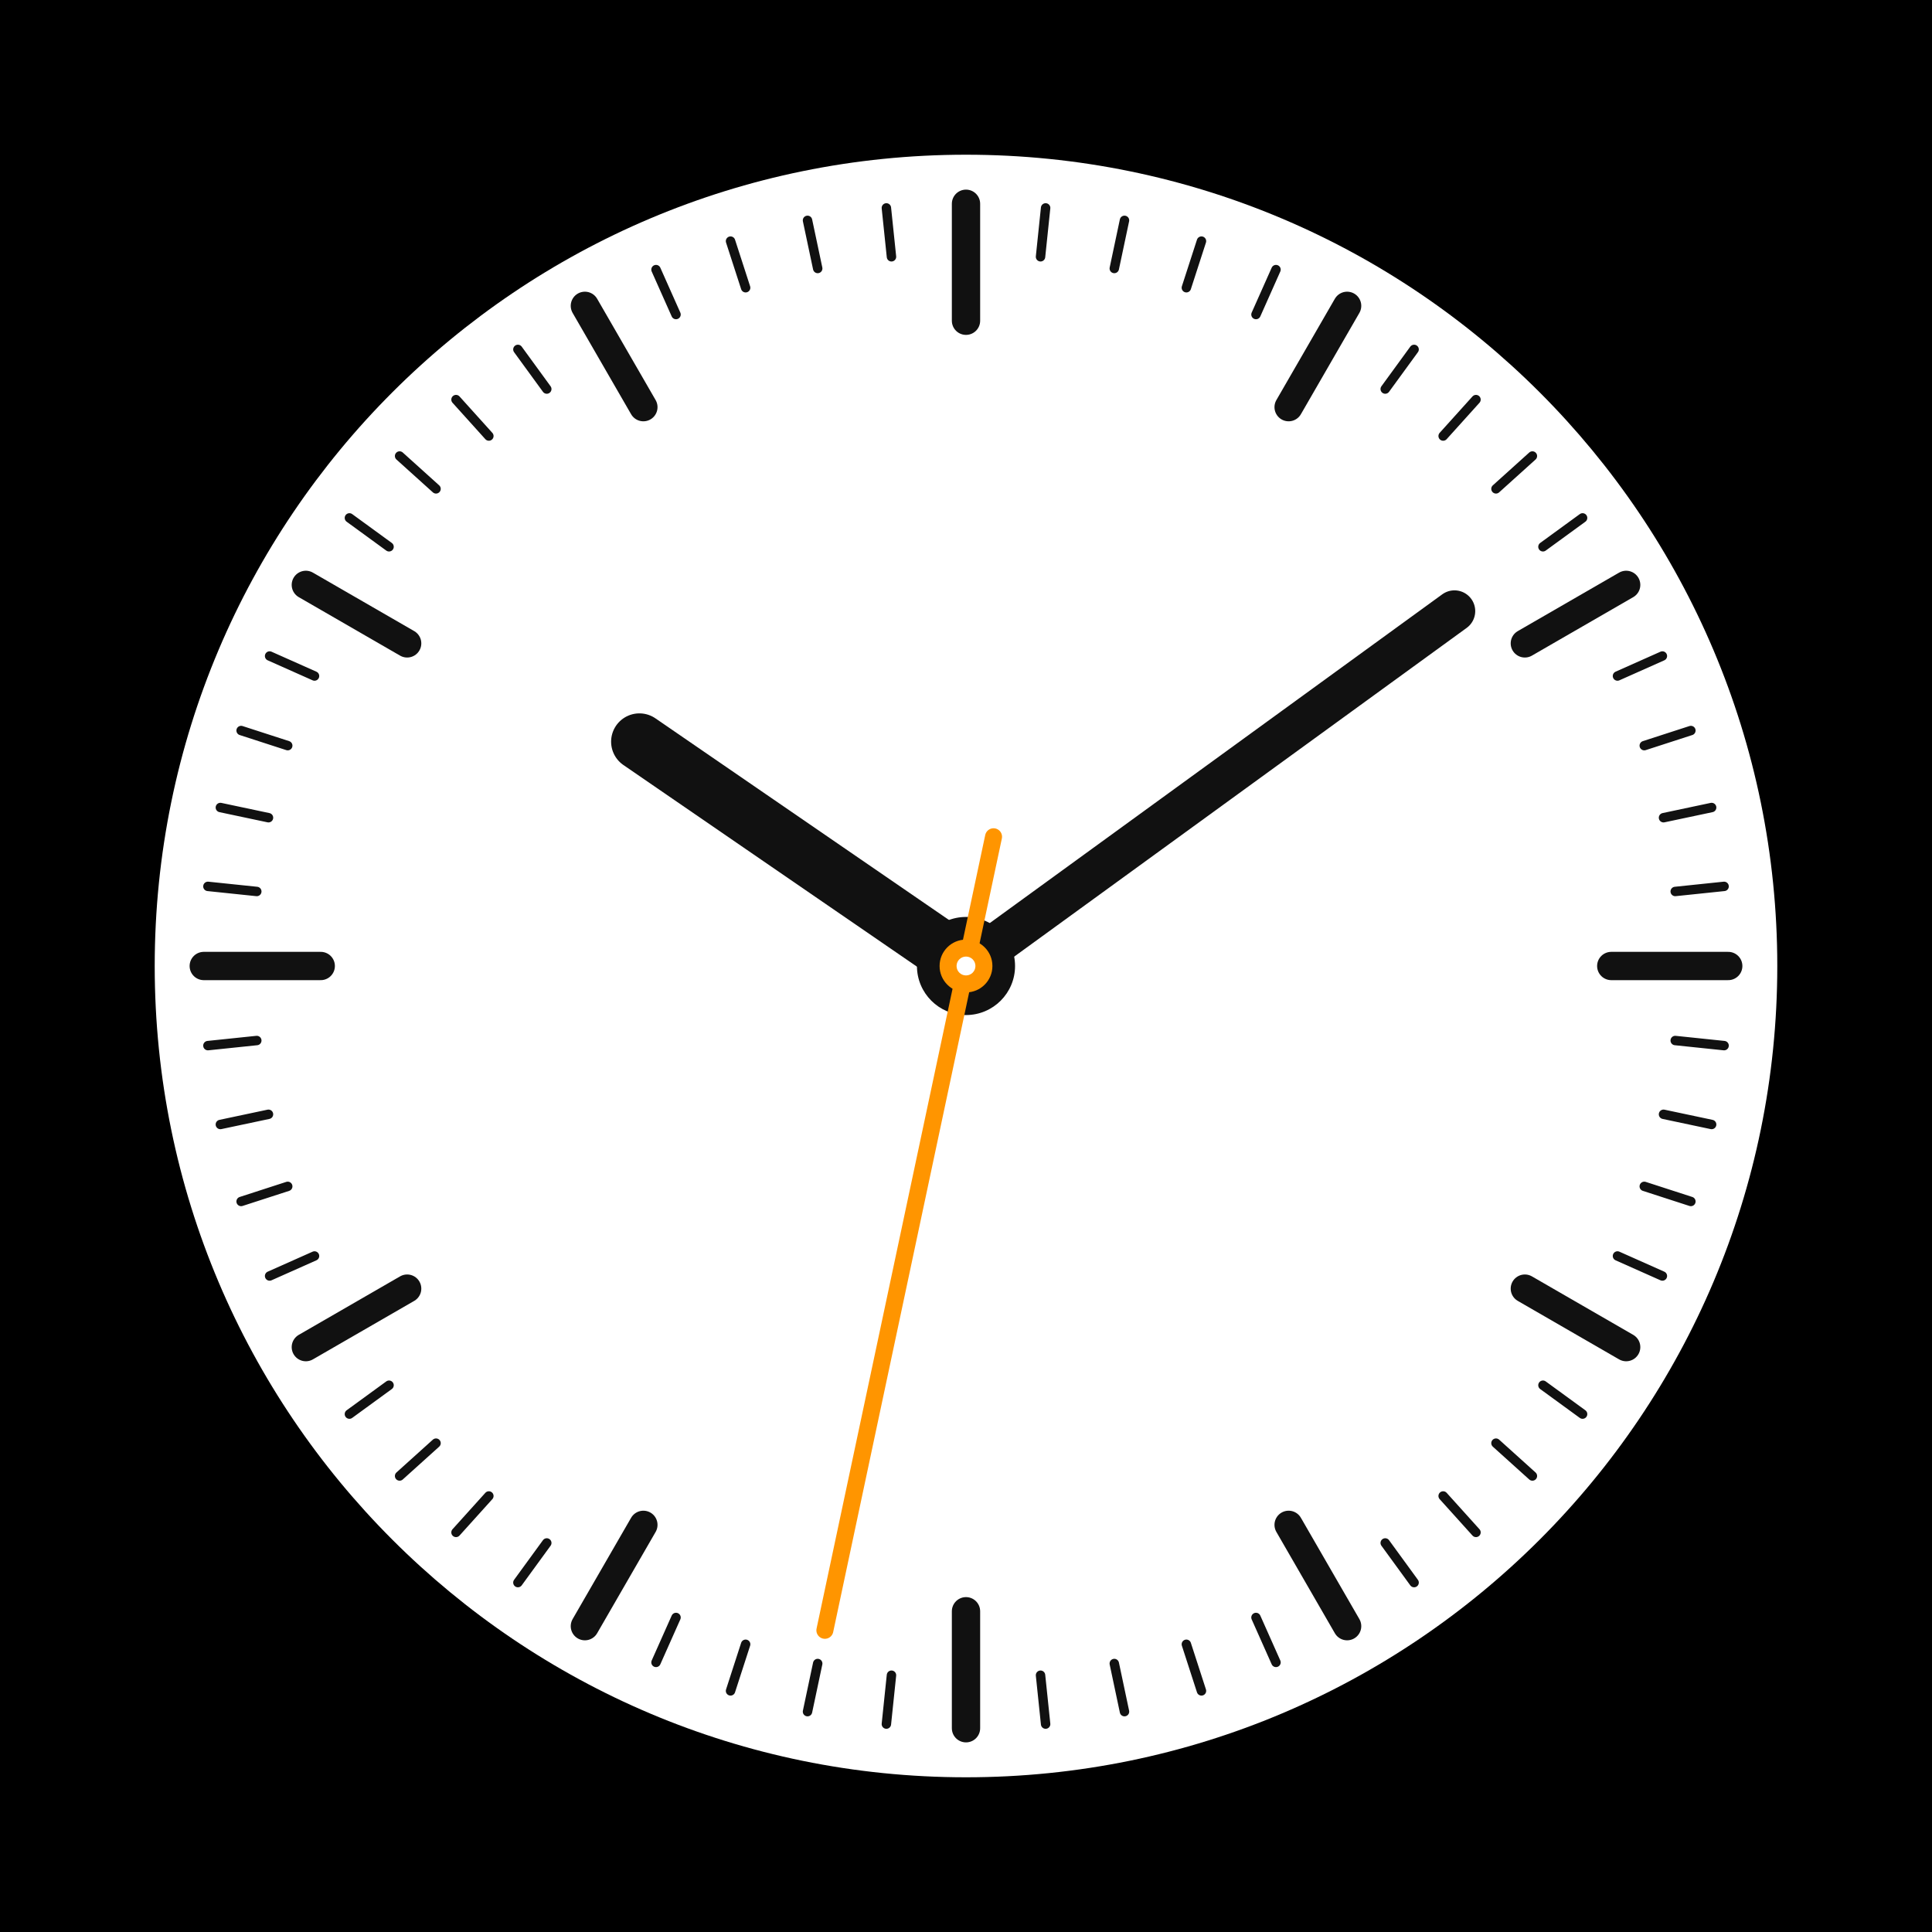
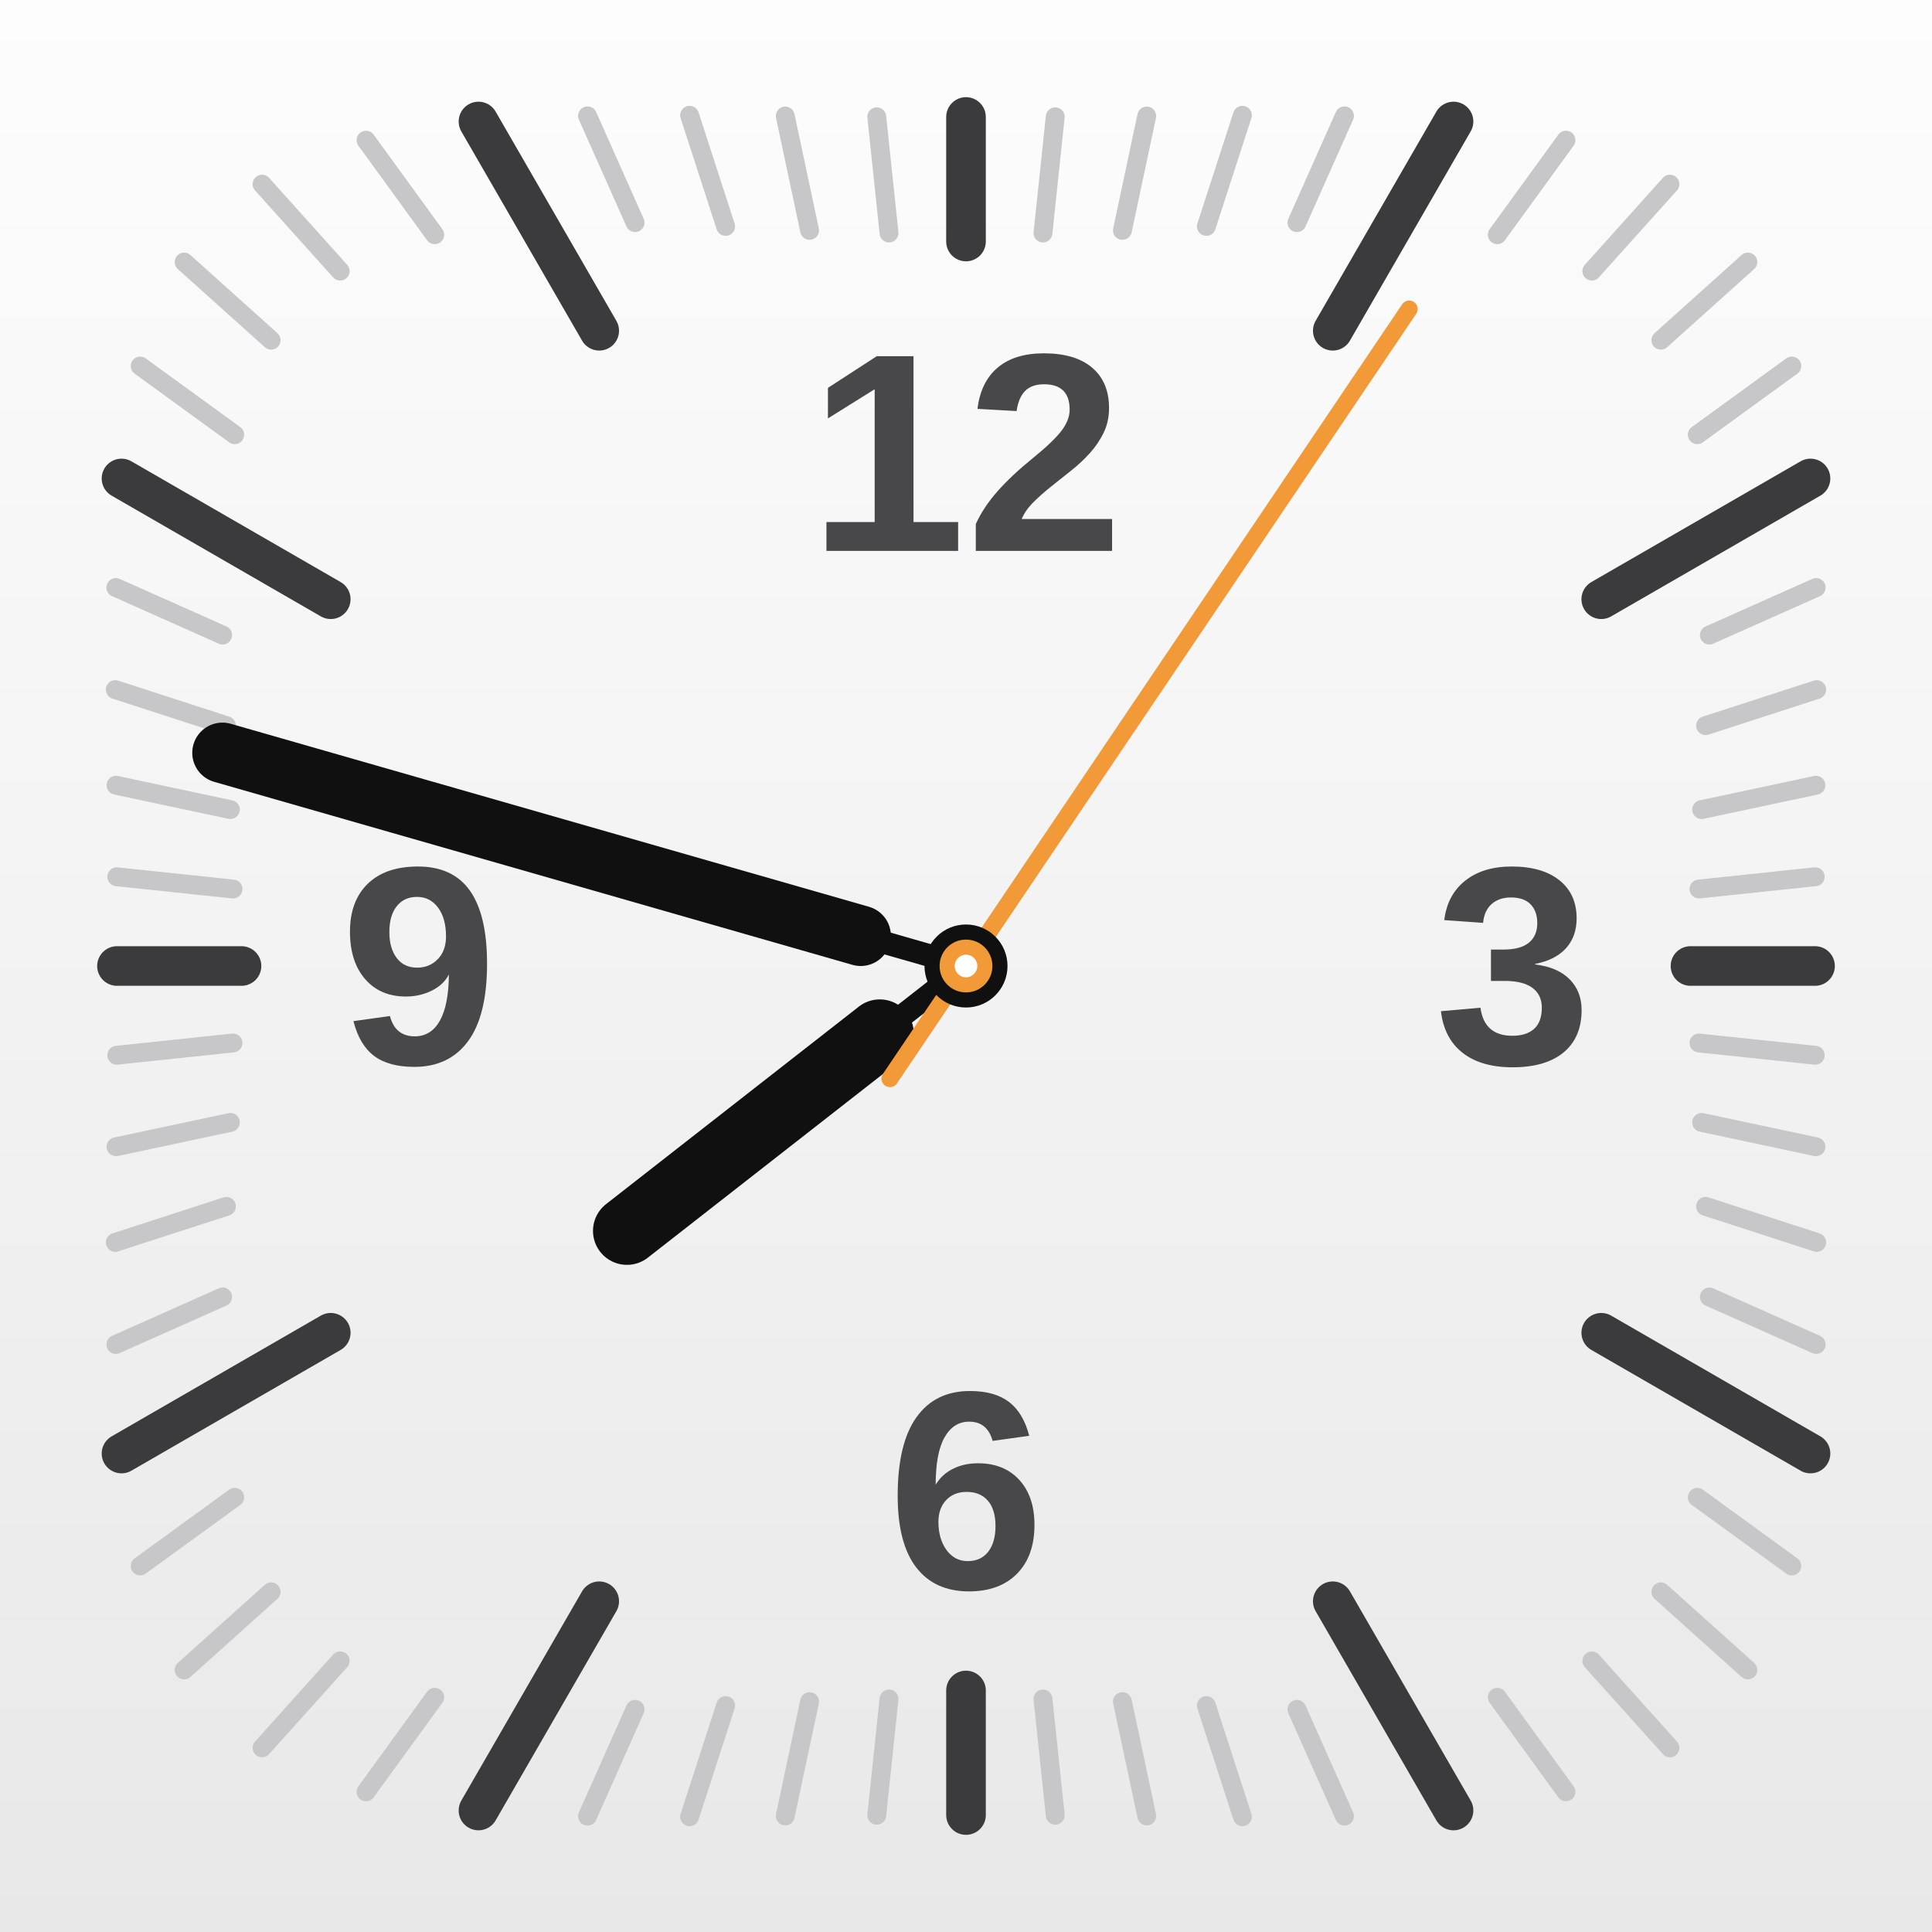
<svg xmlns="http://www.w3.org/2000/svg" viewBox="0 0 1024 1024" width="1024" height="1024">
-   <rect width="1024" height="1024" fill="#000" />
-   <circle cx="512" cy="512" r="430" fill="#fff" />
-   <g stroke="#111" stroke-linecap="round">
-     <line x1="512.0" y1="108.0" x2="512.0" y2="170.0" stroke-width="15.0" />
-     <line x1="554.2" y1="110.2" x2="551.5" y2="136.1" stroke-width="5.0" />
-     <line x1="596.0" y1="116.8" x2="590.6" y2="142.3" stroke-width="5.0" />
-     <line x1="636.8" y1="127.8" x2="628.8" y2="152.5" stroke-width="5.0" />
-     <line x1="676.3" y1="142.9" x2="665.7" y2="166.7" stroke-width="5.0" />
-     <line x1="714.0" y1="162.1" x2="683.0" y2="215.8" stroke-width="15.0" />
-     <line x1="749.5" y1="185.2" x2="734.2" y2="206.2" stroke-width="5.0" />
-     <line x1="782.3" y1="211.8" x2="764.9" y2="231.1" stroke-width="5.0" />
-     <line x1="812.2" y1="241.7" x2="792.9" y2="259.1" stroke-width="5.0" />
-     <line x1="838.8" y1="274.5" x2="817.8" y2="289.8" stroke-width="5.0" />
-     <line x1="861.9" y1="310.0" x2="808.2" y2="341.0" stroke-width="15.0" />
-     <line x1="881.1" y1="347.7" x2="857.3" y2="358.3" stroke-width="5.0" />
-     <line x1="896.2" y1="387.2" x2="871.5" y2="395.2" stroke-width="5.0" />
-     <line x1="907.2" y1="428.0" x2="881.7" y2="433.4" stroke-width="5.0" />
-     <line x1="913.8" y1="469.8" x2="887.9" y2="472.5" stroke-width="5.0" />
-     <line x1="916.0" y1="512.0" x2="854.0" y2="512.0" stroke-width="15.0" />
-     <line x1="913.8" y1="554.2" x2="887.9" y2="551.5" stroke-width="5.0" />
-     <line x1="907.2" y1="596.0" x2="881.7" y2="590.6" stroke-width="5.0" />
-     <line x1="896.2" y1="636.8" x2="871.5" y2="628.8" stroke-width="5.0" />
-     <line x1="881.1" y1="676.3" x2="857.3" y2="665.7" stroke-width="5.0" />
-     <line x1="861.9" y1="714.0" x2="808.2" y2="683.0" stroke-width="15.0" />
-     <line x1="838.8" y1="749.5" x2="817.8" y2="734.2" stroke-width="5.0" />
-     <line x1="812.2" y1="782.3" x2="792.9" y2="764.9" stroke-width="5.0" />
-     <line x1="782.3" y1="812.2" x2="764.9" y2="792.9" stroke-width="5.0" />
-     <line x1="749.5" y1="838.8" x2="734.2" y2="817.8" stroke-width="5.0" />
-     <line x1="714.0" y1="861.9" x2="683.0" y2="808.2" stroke-width="15.0" />
-     <line x1="676.3" y1="881.1" x2="665.7" y2="857.3" stroke-width="5.0" />
-     <line x1="636.8" y1="896.2" x2="628.8" y2="871.5" stroke-width="5.0" />
-     <line x1="596.0" y1="907.2" x2="590.6" y2="881.7" stroke-width="5.0" />
-     <line x1="554.2" y1="913.8" x2="551.5" y2="887.9" stroke-width="5.0" />
-     <line x1="512.0" y1="916.0" x2="512.0" y2="854.0" stroke-width="15.0" />
-     <line x1="469.8" y1="913.8" x2="472.5" y2="887.9" stroke-width="5.0" />
-     <line x1="428.0" y1="907.2" x2="433.4" y2="881.7" stroke-width="5.0" />
-     <line x1="387.2" y1="896.2" x2="395.2" y2="871.5" stroke-width="5.0" />
-     <line x1="347.7" y1="881.1" x2="358.3" y2="857.3" stroke-width="5.0" />
-     <line x1="310.0" y1="861.9" x2="341.0" y2="808.2" stroke-width="15.0" />
-     <line x1="274.5" y1="838.8" x2="289.8" y2="817.8" stroke-width="5.0" />
-     <line x1="241.7" y1="812.2" x2="259.1" y2="792.9" stroke-width="5.0" />
-     <line x1="211.8" y1="782.3" x2="231.1" y2="764.9" stroke-width="5.0" />
-     <line x1="185.2" y1="749.5" x2="206.2" y2="734.2" stroke-width="5.0" />
-     <line x1="162.1" y1="714.0" x2="215.8" y2="683.0" stroke-width="15.0" />
-     <line x1="142.9" y1="676.3" x2="166.7" y2="665.7" stroke-width="5.0" />
-     <line x1="127.8" y1="636.8" x2="152.5" y2="628.8" stroke-width="5.0" />
-     <line x1="116.8" y1="596.0" x2="142.3" y2="590.6" stroke-width="5.0" />
-     <line x1="110.2" y1="554.2" x2="136.1" y2="551.5" stroke-width="5.0" />
-     <line x1="108.0" y1="512.0" x2="170.0" y2="512.0" stroke-width="15.0" />
-     <line x1="110.2" y1="469.8" x2="136.1" y2="472.5" stroke-width="5.0" />
-     <line x1="116.8" y1="428.0" x2="142.3" y2="433.4" stroke-width="5.0" />
-     <line x1="127.8" y1="387.2" x2="152.5" y2="395.2" stroke-width="5.0" />
-     <line x1="142.9" y1="347.7" x2="166.7" y2="358.3" stroke-width="5.0" />
-     <line x1="162.1" y1="310.0" x2="215.8" y2="341.0" stroke-width="15.0" />
-     <line x1="185.2" y1="274.5" x2="206.2" y2="289.8" stroke-width="5.0" />
-     <line x1="211.8" y1="241.7" x2="231.1" y2="259.1" stroke-width="5.0" />
-     <line x1="241.7" y1="211.8" x2="259.1" y2="231.1" stroke-width="5.0" />
-     <line x1="274.5" y1="185.2" x2="289.8" y2="206.2" stroke-width="5.0" />
-     <line x1="310.0" y1="162.1" x2="341.0" y2="215.8" stroke-width="15.0" />
-     <line x1="347.7" y1="142.9" x2="358.3" y2="166.7" stroke-width="5.0" />
-     <line x1="387.2" y1="127.8" x2="395.2" y2="152.5" stroke-width="5.0" />
-     <line x1="428.0" y1="116.8" x2="433.4" y2="142.3" stroke-width="5.0" />
-     <line x1="469.8" y1="110.2" x2="472.5" y2="136.1" stroke-width="5.0" />
+   <defs>
+     <linearGradient id="face" x1="0" y1="0" x2="0" y2="1">
+       <stop offset="0" stop-color="#fdfdfd" />
+       <stop offset="1" stop-color="#e8e8e8" />
+     </linearGradient>
+   </defs>
+   <rect width="1024" height="1024" fill="url(#face)" />
+   <line x1="512.0" y1="62.0" x2="512.0" y2="128.0" stroke="#3b3b3d" stroke-width="21.0" stroke-linecap="round" />
+   <line x1="559.3" y1="61.9" x2="552.8" y2="123.5" stroke="#c7c7c9" stroke-width="10.0" stroke-linecap="round" />
+   <line x1="607.8" y1="61.5" x2="594.9" y2="122.1" stroke="#c7c7c9" stroke-width="10.0" stroke-linecap="round" />
+   <line x1="658.5" y1="61.1" x2="639.4" y2="120.0" stroke="#c7c7c9" stroke-width="10.0" stroke-linecap="round" />
+   <line x1="712.6" y1="61.4" x2="687.4" y2="118.0" stroke="#c7c7c9" stroke-width="10.0" stroke-linecap="round" />
+   <line x1="770.4" y1="64.4" x2="706.4" y2="175.3" stroke="#3b3b3d" stroke-width="21.0" stroke-linecap="round" />
+   <line x1="830.0" y1="74.3" x2="793.6" y2="124.4" stroke="#c7c7c9" stroke-width="10.0" stroke-linecap="round" />
+   <line x1="885.1" y1="97.6" x2="843.7" y2="143.7" stroke="#c7c7c9" stroke-width="10.0" stroke-linecap="round" />
+   <line x1="926.4" y1="138.9" x2="880.3" y2="180.3" stroke="#c7c7c9" stroke-width="10.0" stroke-linecap="round" />
+   <line x1="949.7" y1="194.0" x2="899.6" y2="230.4" stroke="#c7c7c9" stroke-width="10.0" stroke-linecap="round" />
+   <line x1="959.6" y1="253.6" x2="848.7" y2="317.6" stroke="#3b3b3d" stroke-width="21.0" stroke-linecap="round" />
+   <line x1="962.6" y1="311.4" x2="906.0" y2="336.6" stroke="#c7c7c9" stroke-width="10.0" stroke-linecap="round" />
+   <line x1="962.9" y1="365.5" x2="904.0" y2="384.6" stroke="#c7c7c9" stroke-width="10.0" stroke-linecap="round" />
+   <line x1="962.5" y1="416.2" x2="901.9" y2="429.1" stroke="#c7c7c9" stroke-width="10.0" stroke-linecap="round" />
+   <line x1="962.1" y1="464.7" x2="900.5" y2="471.2" stroke="#c7c7c9" stroke-width="10.0" stroke-linecap="round" />
+   <line x1="962.0" y1="512.0" x2="896.0" y2="512.0" stroke="#3b3b3d" stroke-width="21.0" stroke-linecap="round" />
+   <line x1="962.1" y1="559.3" x2="900.5" y2="552.8" stroke="#c7c7c9" stroke-width="10.0" stroke-linecap="round" />
+   <line x1="962.5" y1="607.8" x2="901.9" y2="594.9" stroke="#c7c7c9" stroke-width="10.0" stroke-linecap="round" />
+   <line x1="962.9" y1="658.5" x2="904.0" y2="639.4" stroke="#c7c7c9" stroke-width="10.0" stroke-linecap="round" />
+   <line x1="962.6" y1="712.6" x2="906.0" y2="687.4" stroke="#c7c7c9" stroke-width="10.0" stroke-linecap="round" />
+   <line x1="959.6" y1="770.4" x2="848.7" y2="706.4" stroke="#3b3b3d" stroke-width="21.0" stroke-linecap="round" />
+   <line x1="949.7" y1="830.0" x2="899.6" y2="793.6" stroke="#c7c7c9" stroke-width="10.0" stroke-linecap="round" />
+   <line x1="926.4" y1="885.1" x2="880.3" y2="843.7" stroke="#c7c7c9" stroke-width="10.0" stroke-linecap="round" />
+   <line x1="885.1" y1="926.4" x2="843.7" y2="880.3" stroke="#c7c7c9" stroke-width="10.0" stroke-linecap="round" />
+   <line x1="830.0" y1="949.7" x2="793.6" y2="899.6" stroke="#c7c7c9" stroke-width="10.0" stroke-linecap="round" />
+   <line x1="770.4" y1="959.6" x2="706.4" y2="848.7" stroke="#3b3b3d" stroke-width="21.0" stroke-linecap="round" />
+   <line x1="712.6" y1="962.6" x2="687.4" y2="906.0" stroke="#c7c7c9" stroke-width="10.0" stroke-linecap="round" />
+   <line x1="658.5" y1="962.9" x2="639.4" y2="904.0" stroke="#c7c7c9" stroke-width="10.0" stroke-linecap="round" />
+   <line x1="607.8" y1="962.5" x2="594.9" y2="901.9" stroke="#c7c7c9" stroke-width="10.0" stroke-linecap="round" />
+   <line x1="559.3" y1="962.1" x2="552.8" y2="900.5" stroke="#c7c7c9" stroke-width="10.0" stroke-linecap="round" />
+   <line x1="512.0" y1="962.0" x2="512.0" y2="896.0" stroke="#3b3b3d" stroke-width="21.0" stroke-linecap="round" />
+   <line x1="464.7" y1="962.1" x2="471.2" y2="900.5" stroke="#c7c7c9" stroke-width="10.0" stroke-linecap="round" />
+   <line x1="416.2" y1="962.5" x2="429.1" y2="901.9" stroke="#c7c7c9" stroke-width="10.0" stroke-linecap="round" />
+   <line x1="365.5" y1="962.9" x2="384.6" y2="904.0" stroke="#c7c7c9" stroke-width="10.0" stroke-linecap="round" />
+   <line x1="311.4" y1="962.6" x2="336.6" y2="906.0" stroke="#c7c7c9" stroke-width="10.0" stroke-linecap="round" />
+   <line x1="253.6" y1="959.6" x2="317.6" y2="848.7" stroke="#3b3b3d" stroke-width="21.0" stroke-linecap="round" />
+   <line x1="194.0" y1="949.7" x2="230.4" y2="899.6" stroke="#c7c7c9" stroke-width="10.0" stroke-linecap="round" />
+   <line x1="138.9" y1="926.4" x2="180.3" y2="880.3" stroke="#c7c7c9" stroke-width="10.0" stroke-linecap="round" />
+   <line x1="97.6" y1="885.1" x2="143.7" y2="843.7" stroke="#c7c7c9" stroke-width="10.0" stroke-linecap="round" />
+   <line x1="74.3" y1="830.0" x2="124.4" y2="793.6" stroke="#c7c7c9" stroke-width="10.0" stroke-linecap="round" />
+   <line x1="64.4" y1="770.4" x2="175.3" y2="706.4" stroke="#3b3b3d" stroke-width="21.0" stroke-linecap="round" />
+   <line x1="61.4" y1="712.6" x2="118.0" y2="687.4" stroke="#c7c7c9" stroke-width="10.0" stroke-linecap="round" />
+   <line x1="61.1" y1="658.5" x2="120.0" y2="639.4" stroke="#c7c7c9" stroke-width="10.0" stroke-linecap="round" />
+   <line x1="61.5" y1="607.8" x2="122.1" y2="594.9" stroke="#c7c7c9" stroke-width="10.0" stroke-linecap="round" />
+   <line x1="61.9" y1="559.3" x2="123.5" y2="552.8" stroke="#c7c7c9" stroke-width="10.0" stroke-linecap="round" />
+   <line x1="62.0" y1="512.0" x2="128.0" y2="512.0" stroke="#3b3b3d" stroke-width="21.0" stroke-linecap="round" />
+   <line x1="61.9" y1="464.7" x2="123.5" y2="471.2" stroke="#c7c7c9" stroke-width="10.0" stroke-linecap="round" />
+   <line x1="61.5" y1="416.2" x2="122.1" y2="429.1" stroke="#c7c7c9" stroke-width="10.0" stroke-linecap="round" />
+   <line x1="61.1" y1="365.5" x2="120.0" y2="384.6" stroke="#c7c7c9" stroke-width="10.0" stroke-linecap="round" />
+   <line x1="61.4" y1="311.4" x2="118.0" y2="336.6" stroke="#c7c7c9" stroke-width="10.0" stroke-linecap="round" />
+   <line x1="64.4" y1="253.6" x2="175.3" y2="317.6" stroke="#3b3b3d" stroke-width="21.0" stroke-linecap="round" />
+   <line x1="74.3" y1="194.0" x2="124.4" y2="230.4" stroke="#c7c7c9" stroke-width="10.0" stroke-linecap="round" />
+   <line x1="97.6" y1="138.9" x2="143.7" y2="180.3" stroke="#c7c7c9" stroke-width="10.0" stroke-linecap="round" />
+   <line x1="138.9" y1="97.6" x2="180.3" y2="143.7" stroke="#c7c7c9" stroke-width="10.0" stroke-linecap="round" />
+   <line x1="194.0" y1="74.3" x2="230.4" y2="124.4" stroke="#c7c7c9" stroke-width="10.0" stroke-linecap="round" />
+   <line x1="253.6" y1="64.4" x2="317.6" y2="175.3" stroke="#3b3b3d" stroke-width="21.0" stroke-linecap="round" />
+   <line x1="311.4" y1="61.4" x2="336.6" y2="118.0" stroke="#c7c7c9" stroke-width="10.0" stroke-linecap="round" />
+   <line x1="365.5" y1="61.1" x2="384.6" y2="120.0" stroke="#c7c7c9" stroke-width="10.0" stroke-linecap="round" />
+   <line x1="416.2" y1="61.5" x2="429.1" y2="122.1" stroke="#c7c7c9" stroke-width="10.0" stroke-linecap="round" />
+   <line x1="464.7" y1="61.9" x2="471.2" y2="123.5" stroke="#c7c7c9" stroke-width="10.0" stroke-linecap="round" />
+   <g fill="#48484a" font-family="-apple-system, 'SF Pro Display', 'Inter Variable', 'Helvetica Neue', Arial, sans-serif" font-weight="600">
+     <text x="512.0" y="240.0" font-size="150.0" text-anchor="middle" dominant-baseline="central">12</text>
+     <text x="802.0" y="512.0" font-size="150.0" text-anchor="middle" dominant-baseline="central">3</text>
+     <text x="512.0" y="790.0" font-size="150.0" text-anchor="middle" dominant-baseline="central">6</text>
+     <text x="222.0" y="512.0" font-size="150.0" text-anchor="middle" dominant-baseline="central">9</text>
  </g>
-   <line x1="512.0" y1="512.0" x2="338.9" y2="393.1" stroke="#111" stroke-width="30.0" stroke-linecap="round" />
-   <line x1="512.0" y1="512.0" x2="770.9" y2="323.9" stroke="#111" stroke-width="22.0" stroke-linecap="round" />
-   <circle cx="512" cy="512" r="26" fill="#111" />
-   <line x1="526.6" y1="443.5" x2="437.2" y2="864.1" stroke="#ff9500" stroke-width="9.0" stroke-linecap="round" />
-   <circle cx="512" cy="512" r="14" fill="#ff9500" />
-   <circle cx="512" cy="512" r="5" fill="#fff" />
+   <line x1="512" y1="512" x2="466.3" y2="547.7" stroke="#101010" stroke-width="12.0" stroke-linecap="round" />
+   <line x1="466.3" y1="547.7" x2="332.3" y2="652.4" stroke="#101010" stroke-width="36.0" stroke-linecap="round" />
+   <line x1="512" y1="512" x2="456.2" y2="496.0" stroke="#101010" stroke-width="12.0" stroke-linecap="round" />
+   <line x1="456.2" y1="496.0" x2="117.9" y2="399.0" stroke="#101010" stroke-width="32.0" stroke-linecap="round" />
+   <line x1="471.7" y1="571.7" x2="746.9" y2="163.8" stroke="#f19a37" stroke-width="9.0" stroke-linecap="round" />
+   <circle cx="512" cy="512" r="22.0" fill="#101010" />
+   <circle cx="512" cy="512" r="14.0" fill="#f19a37" />
+   <circle cx="512" cy="512" r="6.0" fill="#fff" />
</svg>
